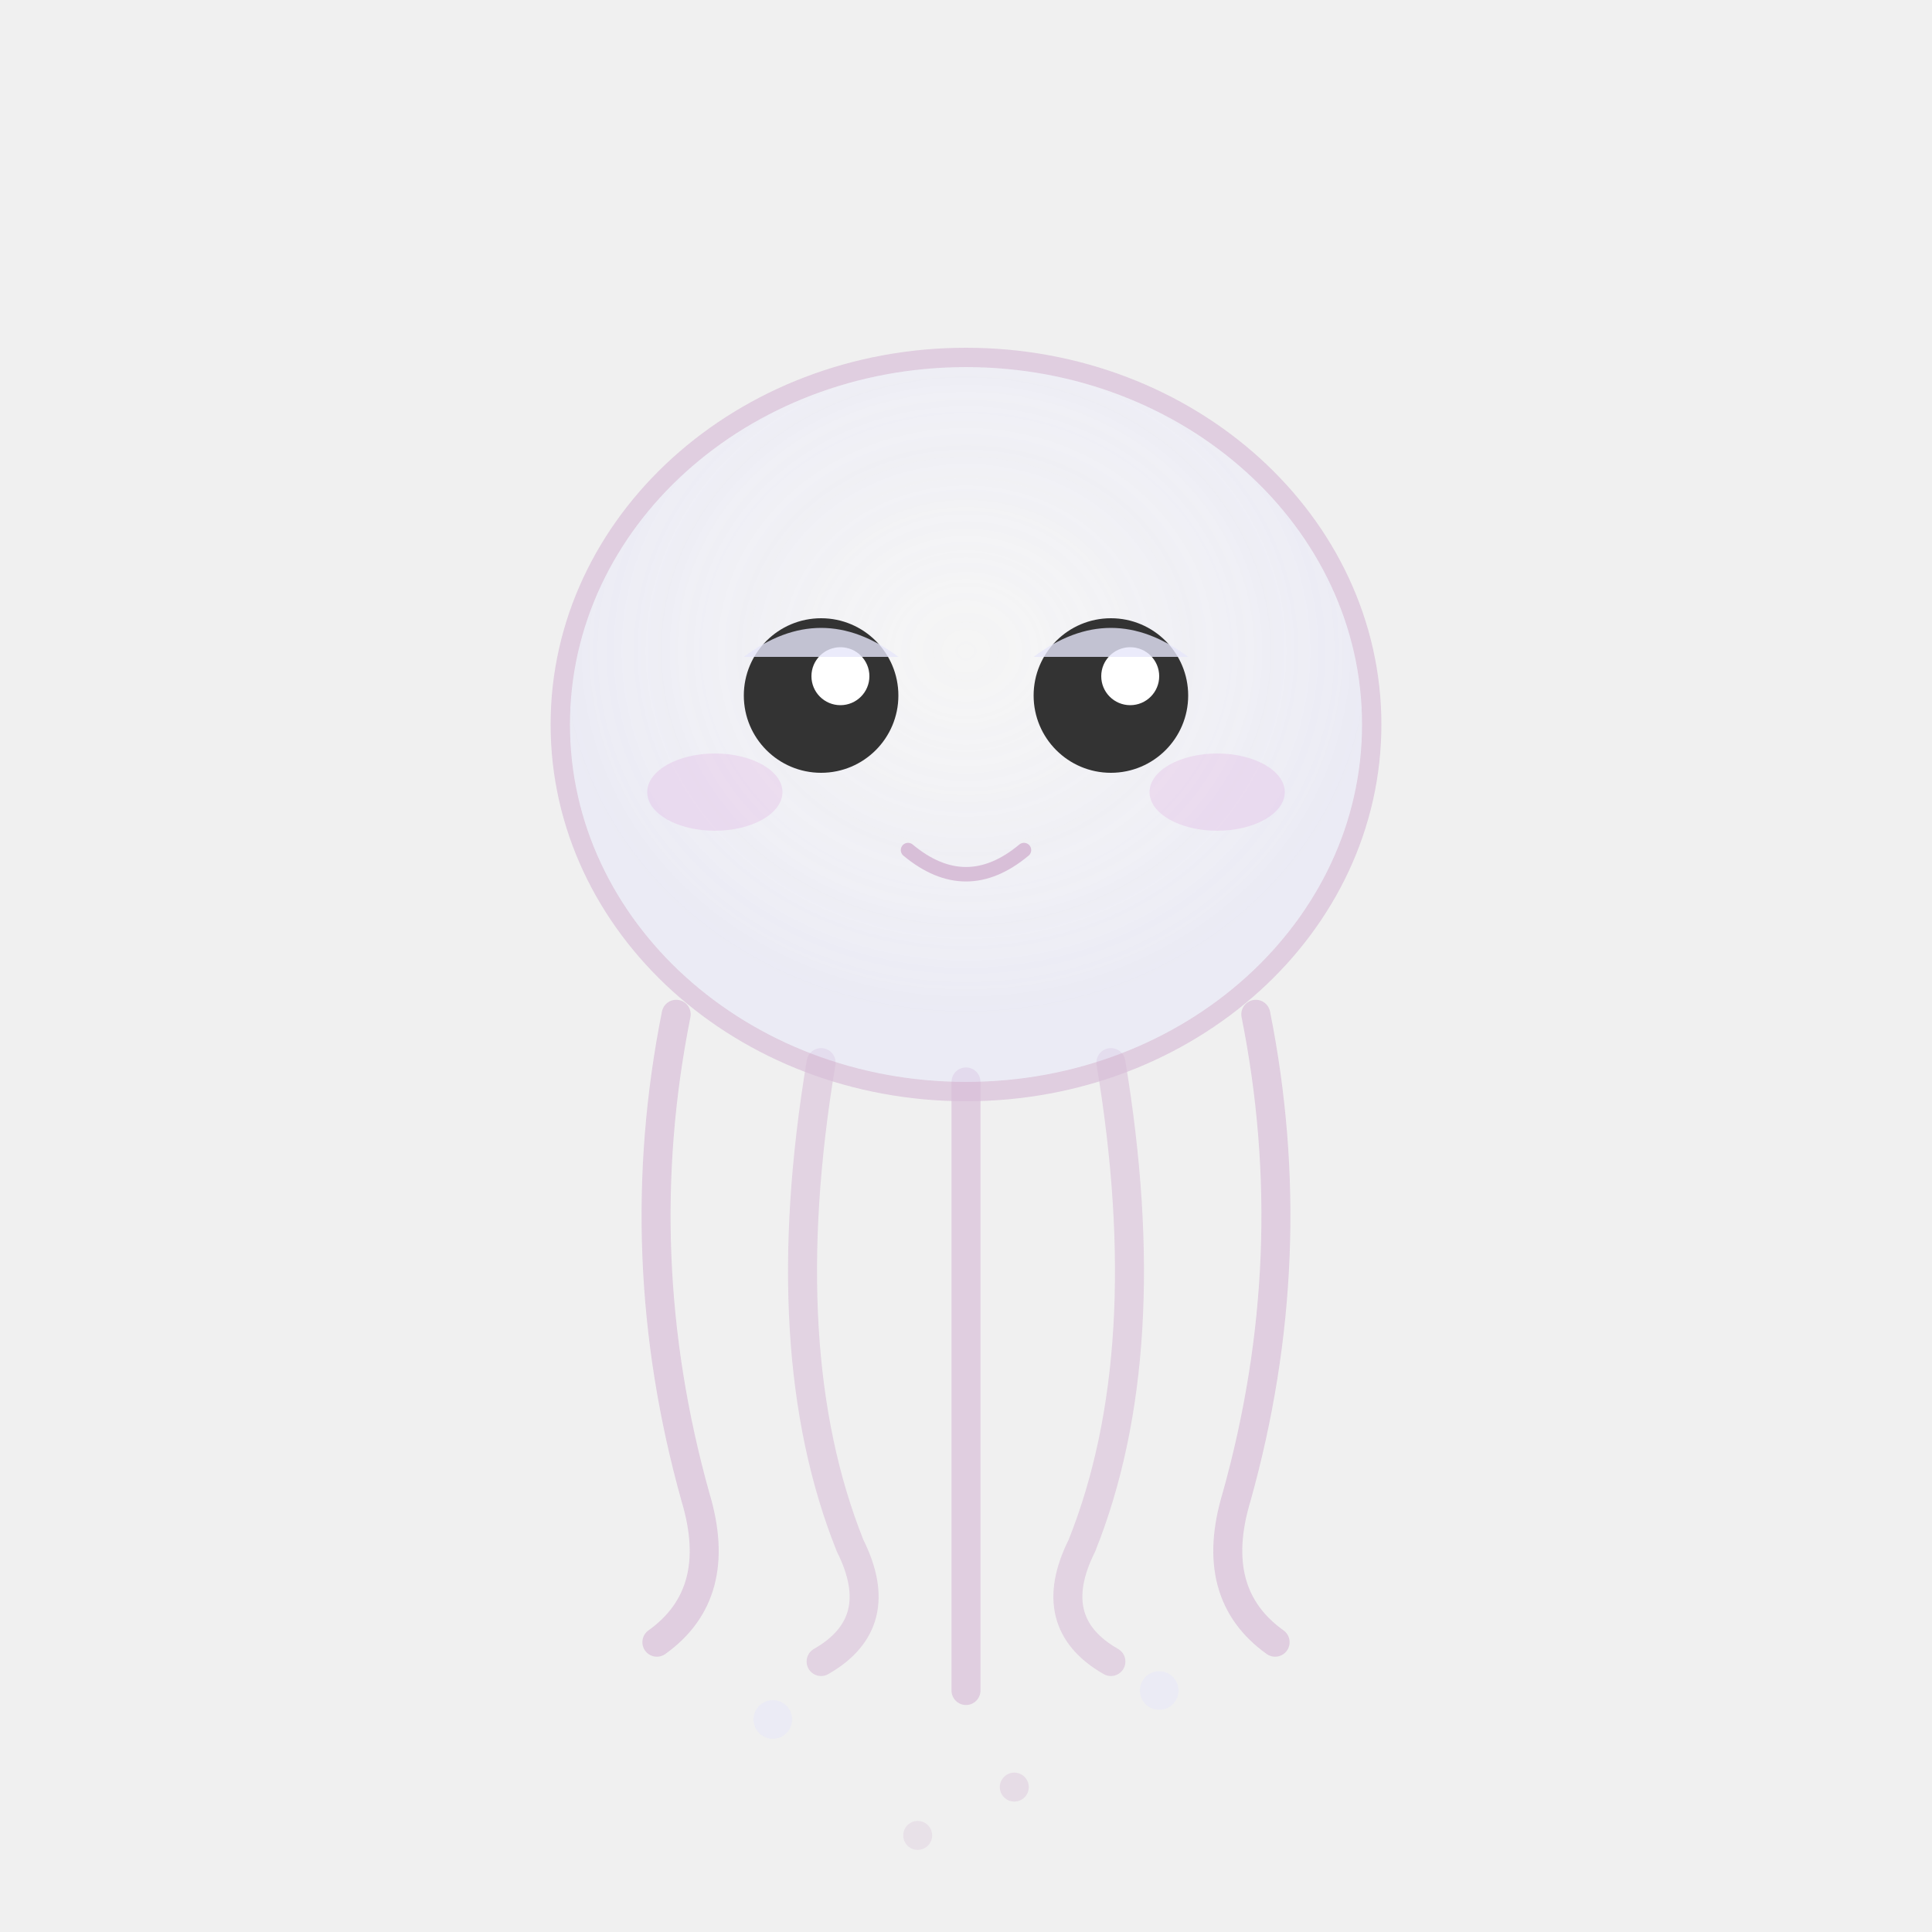
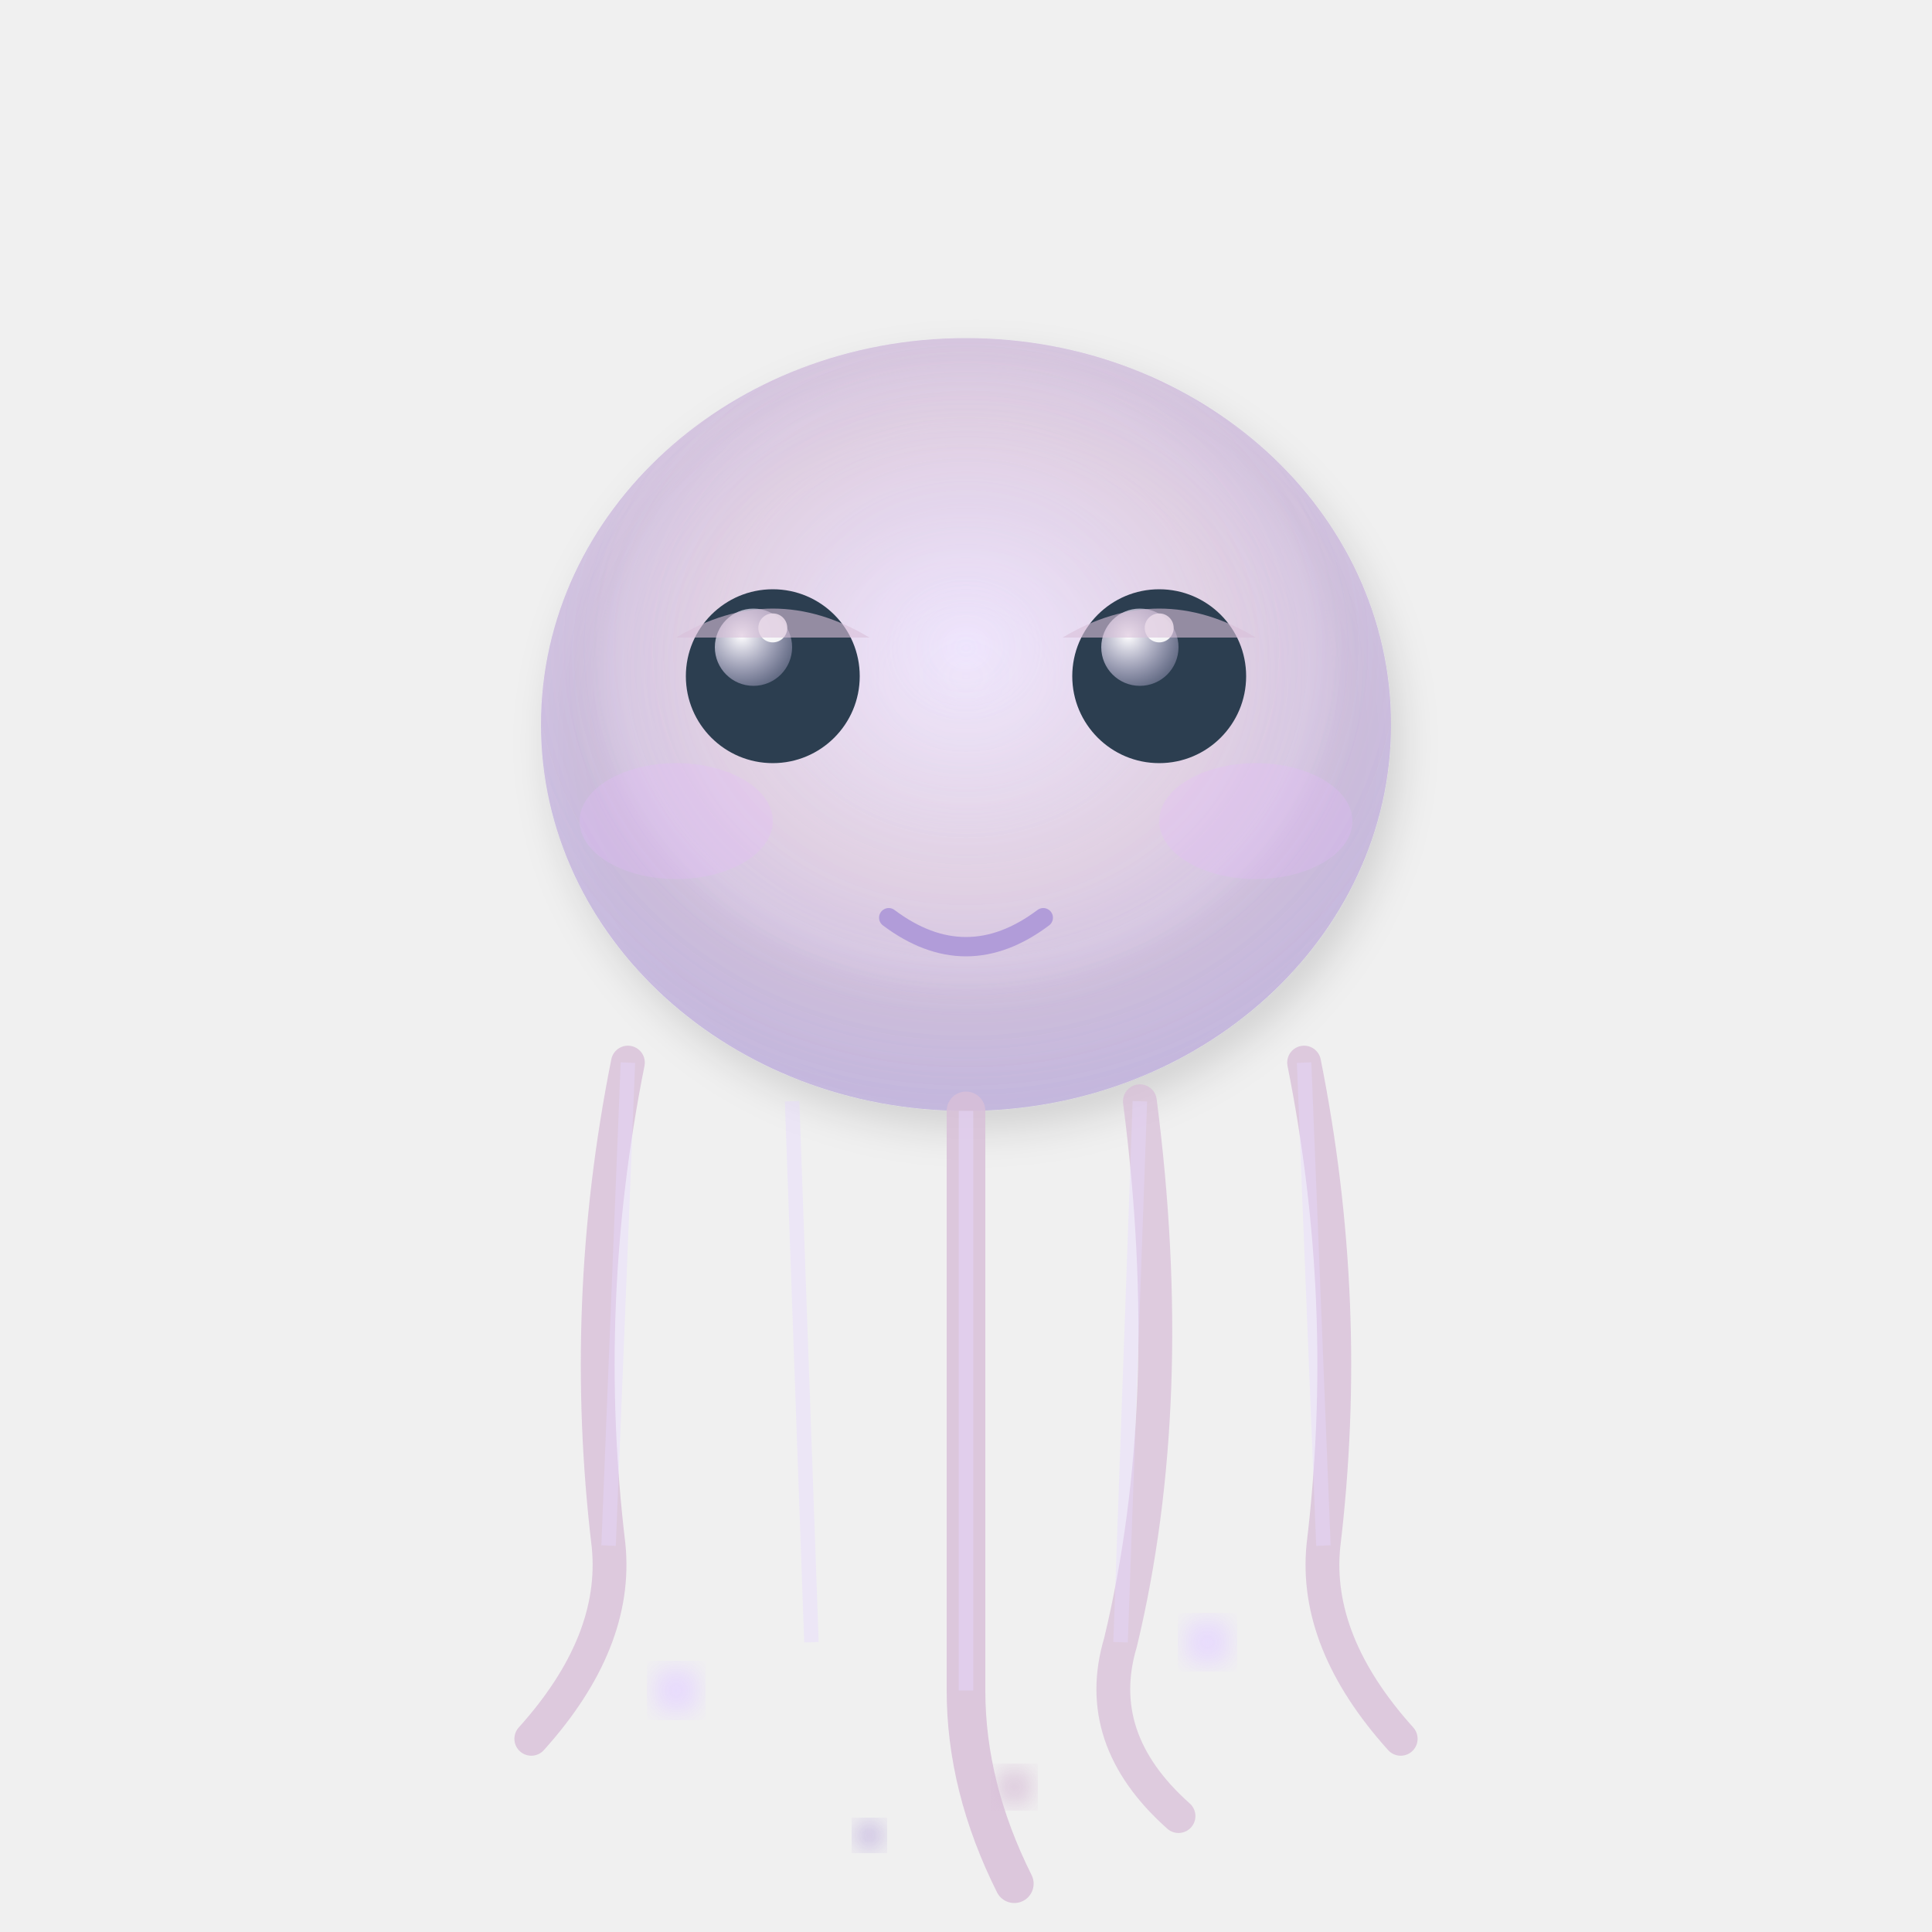
<svg xmlns="http://www.w3.org/2000/svg" viewBox="0 0 200 200">
  <defs>
-     <radialGradient id="sj-glow" cx="0.5" cy="0.4" r="0.5">
-       <stop offset="0%" stop-color="#FFF" stop-opacity="0.5" />
-       <stop offset="100%" stop-color="#E6E6FA" stop-opacity="0.7" />
+     <radialGradient id="sj-bell-grad" cx="50%" cy="40%" r="60%">
+       <stop offset="0%" style="stop-color:#E6D7FF;stop-opacity:0.9" />
+       <stop offset="50%" style="stop-color:#D8BFD8;stop-opacity:0.7" />
+       <stop offset="100%" style="stop-color:#B19CD9;stop-opacity:0.6" />
    </radialGradient>
+     <radialGradient id="sj-inner-glow" cx="50%" cy="50%" r="70%">
+       <stop offset="0%" style="stop-color:#FFFFFF;stop-opacity:0.4" />
+       <stop offset="100%" style="stop-color:#E6D7FF;stop-opacity:0.1" />
+     </radialGradient>
+     <radialGradient id="sj-eye-shine" cx="35%" cy="35%" r="70%">
+       <stop offset="0%" style="stop-color:#FFFFFF;stop-opacity:1" />
+       <stop offset="100%" style="stop-color:#E6D7FF;stop-opacity:0.3" />
+     </radialGradient>
+     <filter id="sj-shadow">
+       <feGaussianBlur in="SourceAlpha" stdDeviation="2" />
+       <feOffset dx="1" dy="2" result="offsetblur" />
+       <feComponentTransfer>
+         <feFuncA type="linear" slope="0.2" />
+       </feComponentTransfer>
+       <feMerge>
+         <feMergeNode />
+         <feMergeNode in="SourceGraphic" />
+       </feMerge>
+     </filter>
+     <filter id="sj-glow-effect">
+       <feGaussianBlur in="SourceGraphic" stdDeviation="1.5" />
+     </filter>
  </defs>
  <style>
-     .eye{fill:#333} .shine{fill:#FFF}
-     .blush{fill:#DDA0DD;opacity:0.25}
+     @keyframes sj-pulse {
+       0%, 100% { transform: scaleY(1); }
+       50% { transform: scaleY(1.08); }
+     }
+     @keyframes sj-tentacle-drift {
+       0%, 100% { transform: translateX(0px); }
+       50% { transform: translateX(3px); }
+     }
+     @keyframes sj-sparkle-twinkle {
+       0%, 100% { opacity: 0.3; }
+       50% { opacity: 0.9; }
+     }
+     .sj-bell { animation: sj-pulse 2.5s ease-in-out infinite; transform-origin: 100px 75px; }
+     .sj-tentacle { animation: sj-tentacle-drift 3s ease-in-out infinite; }
+     .sj-sparkle { animation: sj-sparkle-twinkle 1.5s ease-in-out infinite; }
  </style>
-   <circle cx="80" cy="178" r="2" fill="#E6E6FA" opacity="0.5">
-     <animate attributeName="opacity" values="0.2;0.7;0.2" dur="1.8s" repeatCount="indefinite" />
-   </circle>
-   <circle cx="105" cy="185" r="1.5" fill="#D8BFD8" opacity="0.4">
-     <animate attributeName="opacity" values="0.6;0.2;0.6" dur="2s" repeatCount="indefinite" />
-   </circle>
-   <circle cx="120" cy="175" r="2" fill="#E6E6FA" opacity="0.5">
-     <animate attributeName="opacity" values="0.3;0.8;0.3" dur="1.6s" repeatCount="indefinite" />
-   </circle>
-   <circle cx="95" cy="190" r="1.5" fill="#D8BFD8" opacity="0.3">
-     <animate attributeName="opacity" values="0.5;0.2;0.5" dur="2.2s" repeatCount="indefinite" />
-   </circle>
-   <path d="M70 105 Q65 130 72 155 Q75 165 68 170" stroke="#D8BFD8" stroke-width="3" fill="none" stroke-linecap="round" opacity="0.7" />
-   <path d="M85 110 Q80 140 88 160 Q92 168 85 172" stroke="#D8BFD8" stroke-width="3" fill="none" stroke-linecap="round" opacity="0.6" />
-   <path d="M100 112 Q100 145 100 162 Q100 170 100 175" stroke="#D8BFD8" stroke-width="3" fill="none" stroke-linecap="round" opacity="0.7" />
-   <path d="M115 110 Q120 140 112 160 Q108 168 115 172" stroke="#D8BFD8" stroke-width="3" fill="none" stroke-linecap="round" opacity="0.6" />
-   <path d="M130 105 Q135 130 128 155 Q125 165 132 170" stroke="#D8BFD8" stroke-width="3" fill="none" stroke-linecap="round" opacity="0.7" />
-   <ellipse cx="100" cy="75" rx="42" ry="38" fill="url(#sj-glow)" stroke="#D8BFD8" stroke-width="2" opacity="0.7" />
-   <circle cx="85" cy="72" r="8" class="eye" />
-   <circle cx="115" cy="72" r="8" class="eye" />
-   <circle cx="87" cy="70" r="3" class="shine" />
-   <circle cx="117" cy="70" r="3" class="shine" />
-   <path d="M77 68 Q85 62 93 68" fill="#E6E6FA" stroke="none" opacity="0.8" />
-   <path d="M107 68 Q115 62 123 68" fill="#E6E6FA" stroke="none" opacity="0.8" />
-   <ellipse cx="74" cy="82" rx="7" ry="4" class="blush" />
-   <ellipse cx="126" cy="82" rx="7" ry="4" class="blush" />
-   <path d="M94 88 Q100 93 106 88" stroke="#D8BFD8" stroke-width="1.5" fill="none" stroke-linecap="round" />
+   <g class="sj-bell">
+     <ellipse cx="100" cy="75" rx="44" ry="40" fill="url(#sj-bell-grad)" filter="url(#sj-shadow)" />
+     <ellipse cx="100" cy="70" rx="38" ry="32" fill="url(#sj-inner-glow)" filter="url(#sj-glow-effect)" />
+     <circle cx="80" cy="70" r="9" fill="#2C3E50" />
+     <circle cx="120" cy="70" r="9" fill="#2C3E50" />
+     <circle cx="78" cy="67" r="4" fill="url(#sj-eye-shine)" />
+     <circle cx="118" cy="67" r="4" fill="url(#sj-eye-shine)" />
+     <circle cx="80" cy="65" r="1.5" fill="#FFFFFF" opacity="0.9" />
+     <circle cx="120" cy="65" r="1.5" fill="#FFFFFF" opacity="0.9" />
+     <path d="M70 66 Q80 60 90 66" fill="#D8BFD8" opacity="0.6" />
+     <path d="M110 66 Q120 60 130 66" fill="#D8BFD8" opacity="0.6" />
+     <ellipse cx="70" cy="85" rx="10" ry="6" fill="#E6B9FF" opacity="0.25" />
+     <ellipse cx="130" cy="85" rx="10" ry="6" fill="#E6B9FF" opacity="0.25" />
+     <path d="M92 95 Q100 101 108 95" stroke="#B19CD9" stroke-width="2" fill="none" stroke-linecap="round" />
+   </g>
+   <g class="sj-tentacle" style="animation-delay: 0s">
+     <path d="M65 110 Q60 135 63 160 Q64 170 55 180" stroke="#D8BFD8" stroke-width="3.5" fill="none" stroke-linecap="round" opacity="0.8" />
+     <line x1="65" y1="110" x2="63" y2="160" stroke="#E6D7FF" stroke-width="1.5" fill="none" opacity="0.4" />
+   </g>
+   <g class="sj-tentacle" style="animation-delay: 0.3s">
+     <path d="M82" y1="114 Q78 145 84 170 Q87 180 78 188" stroke="#D8BFD8" stroke-width="3.5" fill="none" stroke-linecap="round" opacity="0.75" />
+     <line x1="82" y1="114" x2="84" y2="170" stroke="#E6D7FF" stroke-width="1.5" fill="none" opacity="0.4" />
+   </g>
+   <g class="sj-tentacle" style="animation-delay: 0.6s">
+     <path d="M100 115 Q100 148 100 175 Q100 185 105 195" stroke="#D8BFD8" stroke-width="4" fill="none" stroke-linecap="round" opacity="0.85" />
+     <line x1="100" y1="115" x2="100" y2="175" stroke="#E6D7FF" stroke-width="1.5" fill="none" opacity="0.45" />
+   </g>
+   <g class="sj-tentacle" style="animation-delay: 0.9s">
+     <path d="M118 114 Q122 145 116 170 Q113 180 122 188" stroke="#D8BFD8" stroke-width="3.5" fill="none" stroke-linecap="round" opacity="0.75" />
+     <line x1="118" y1="114" x2="116" y2="170" stroke="#E6D7FF" stroke-width="1.5" fill="none" opacity="0.4" />
+   </g>
+   <g class="sj-tentacle" style="animation-delay: 1.2s">
+     <path d="M135 110 Q140 135 137 160 Q136 170 145 180" stroke="#D8BFD8" stroke-width="3.5" fill="none" stroke-linecap="round" opacity="0.8" />
+     <line x1="135" y1="110" x2="137" y2="160" stroke="#E6D7FF" stroke-width="1.5" fill="none" opacity="0.4" />
+   </g>
+   <circle cx="70" cy="175" r="2.5" fill="#E6D7FF" class="sj-sparkle" style="animation-delay: 0s" filter="url(#sj-glow-effect)" />
+   <circle cx="105" cy="185" r="2" fill="#D8BFD8" class="sj-sparkle" style="animation-delay: 0.4s" filter="url(#sj-glow-effect)" />
+   <circle cx="125" cy="170" r="2.5" fill="#E6D7FF" class="sj-sparkle" style="animation-delay: 0.8s" filter="url(#sj-glow-effect)" />
+   <circle cx="90" cy="190" r="1.5" fill="#B19CD9" class="sj-sparkle" style="animation-delay: 1.2s" filter="url(#sj-glow-effect)" />
</svg>
